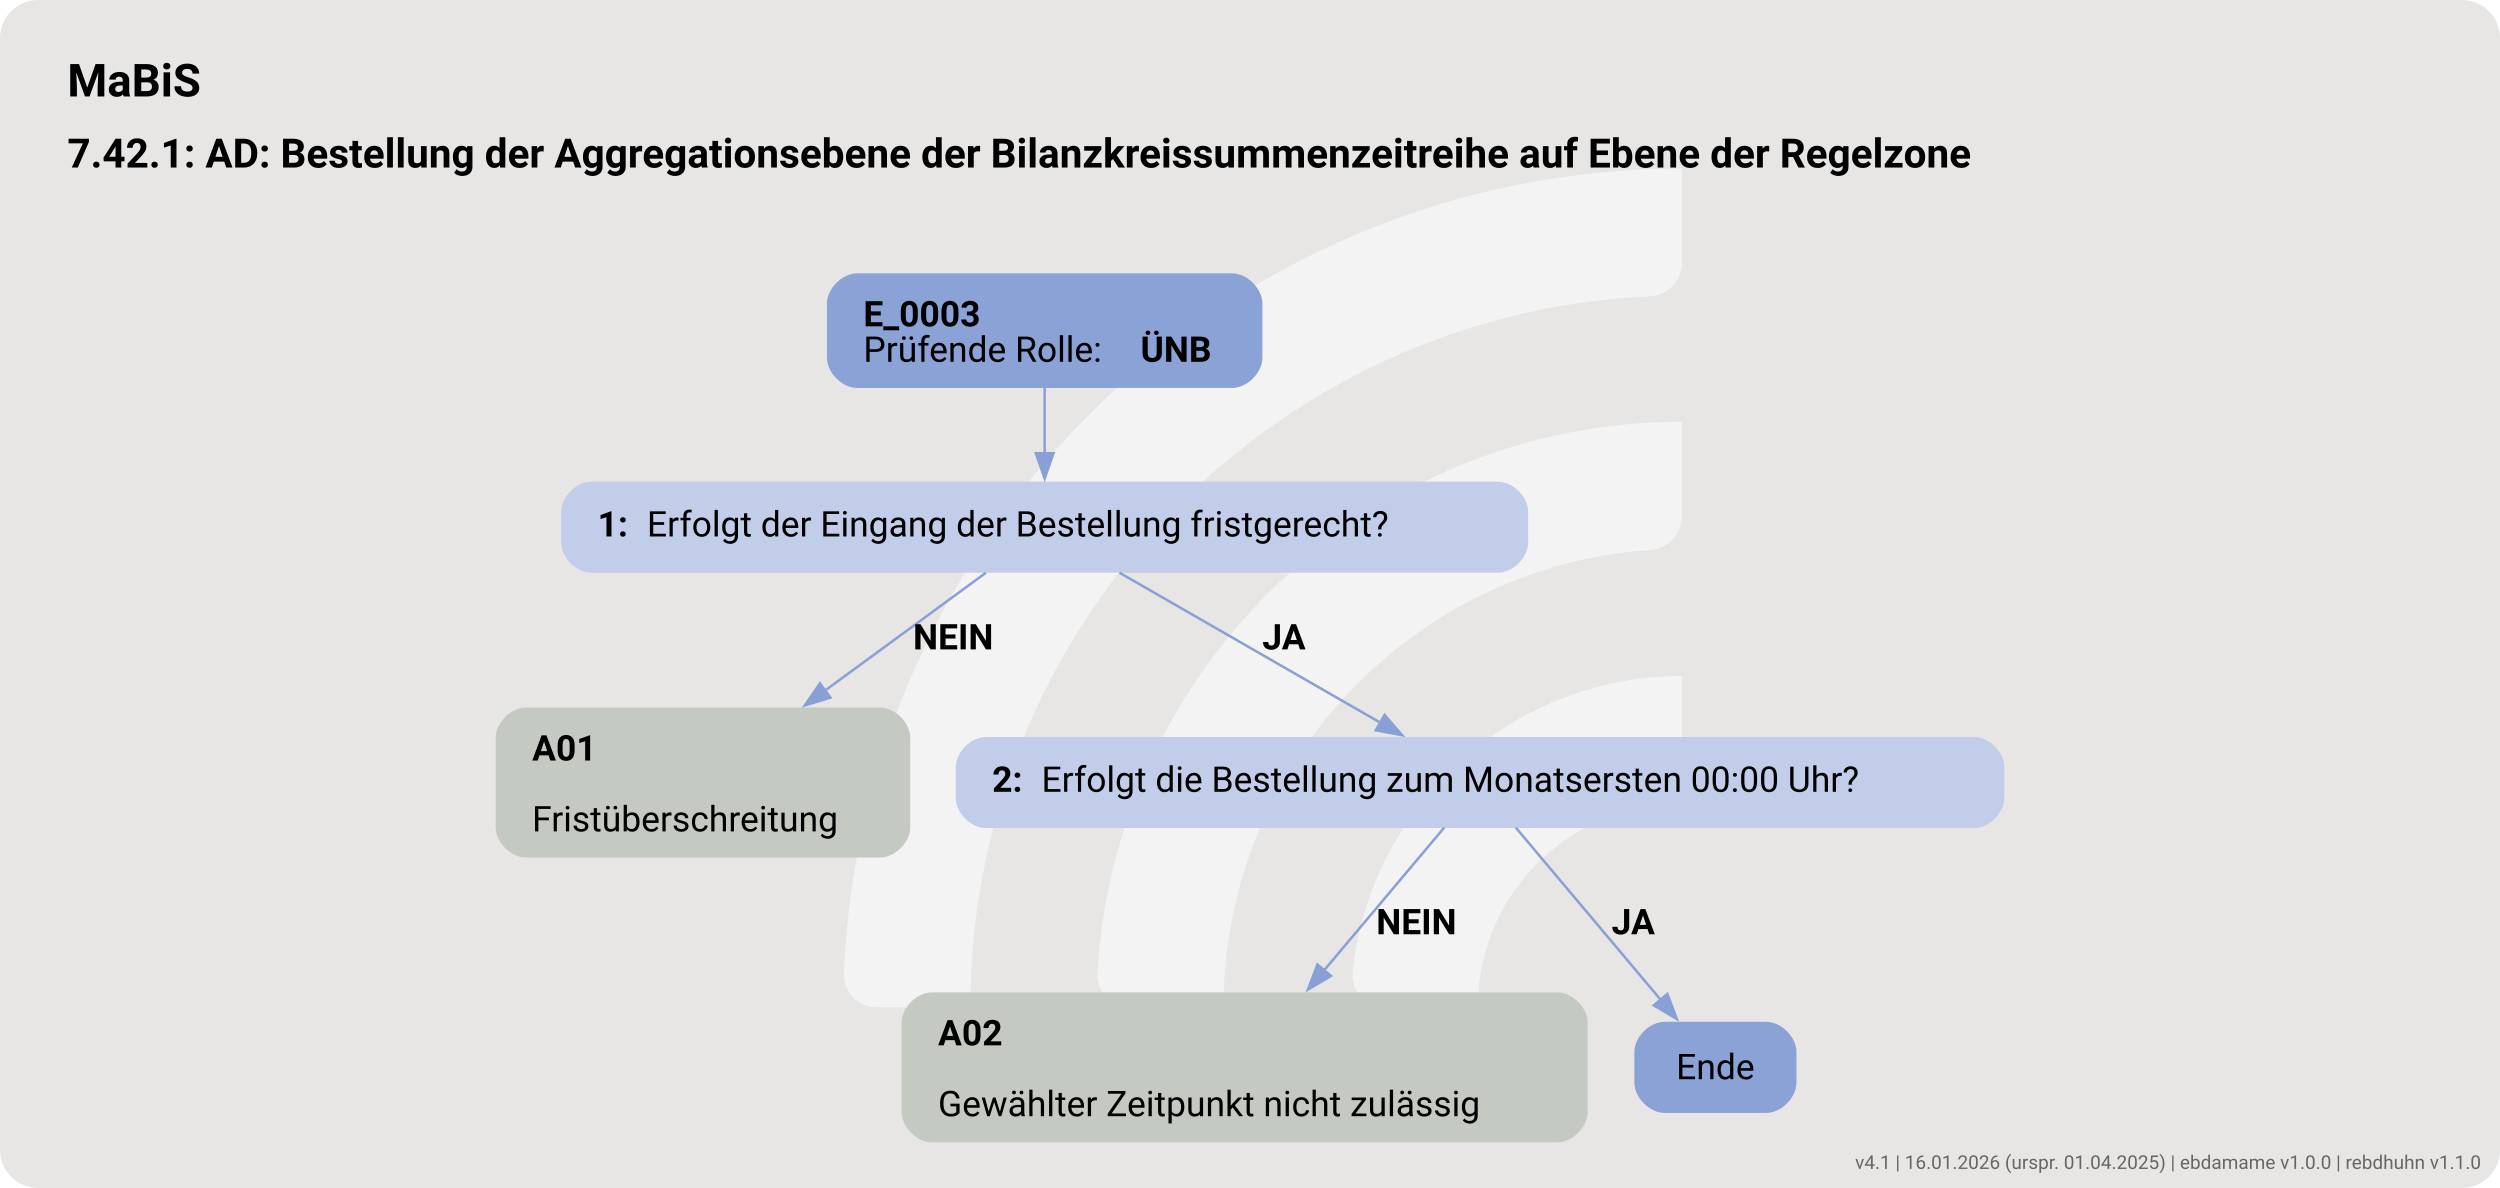
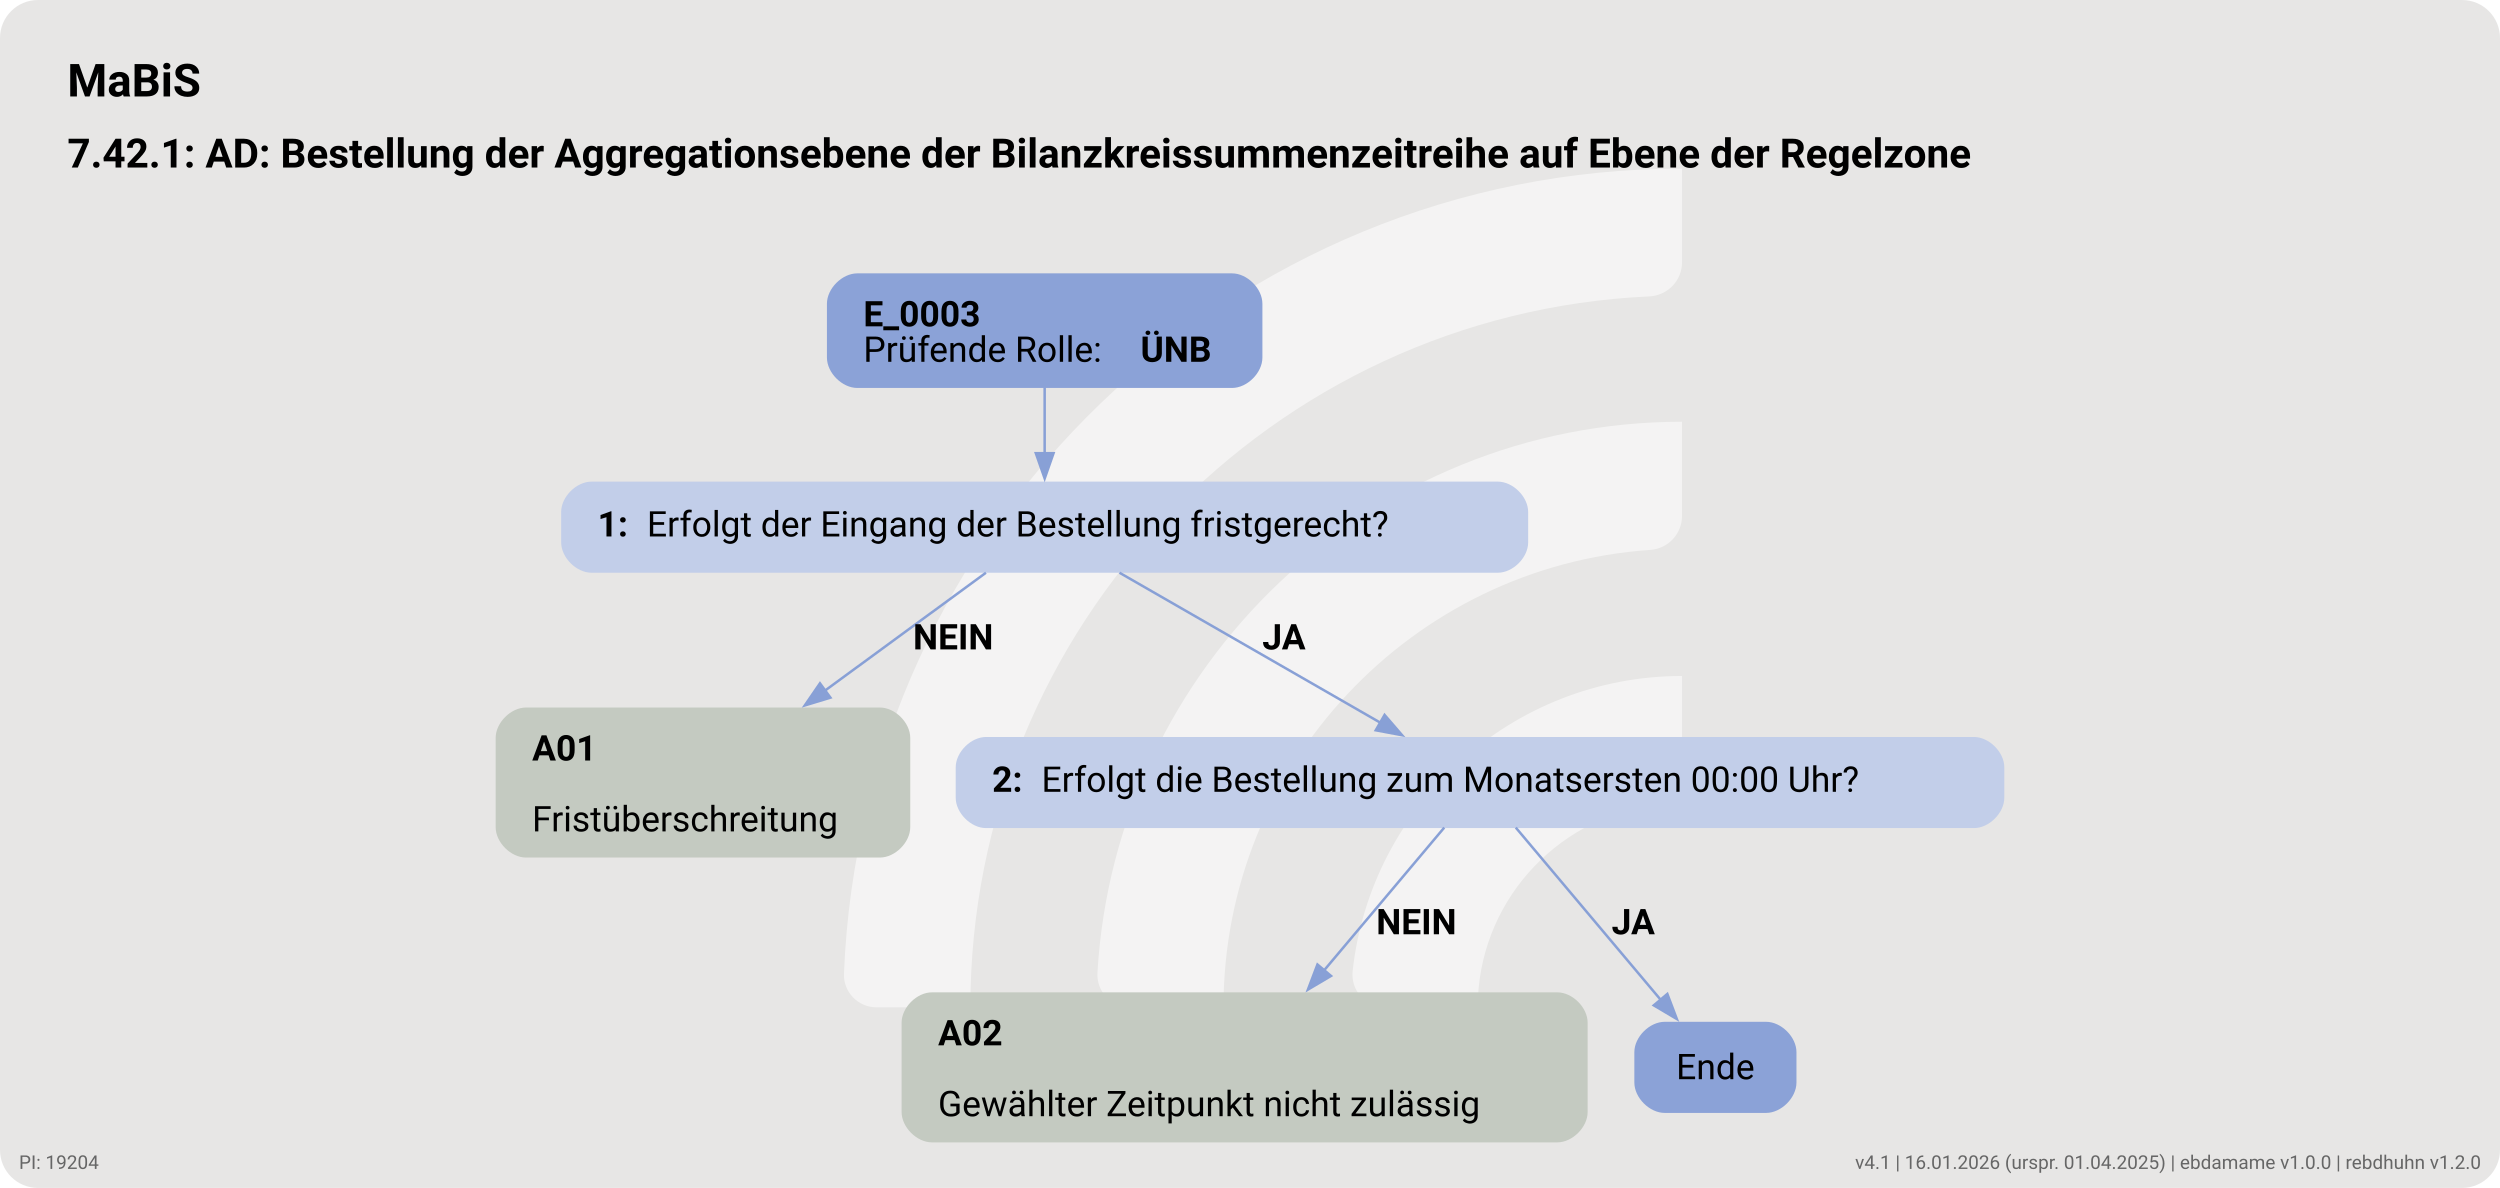
<svg xmlns="http://www.w3.org/2000/svg" version="1.1" width="1316.0px" viewBox="0 0 1316.0 625.333" height="625.333px">
  <g>
    <svg version="1.1" width="1316.0px" viewBox="0 0 1316.0 625.333" height="625.333px">
      <rect fill="#e7e6e5" x="0" y="0" width="1316.0" height="625.333" rx="20" ry="20" />
      <g>
        <g transform="translate(402.9887, 62.53333) scale(1 1) translate(0, 0) scale(0.8805031 0.8805031) ">
          <defs>
            <style>.cls-1{fill:#ffffff88;}</style>
          </defs>
          <path class="cls-1" d="M122.44,531.2h-56.1c-11,0-19.9-9.12-19.46-20.11C57.47,243.89,278.15,29.78,547.91,29.78v56.02c0,10.98-8.69,19.89-19.66,20.39-225.51,10.31-405.8,197-405.8,425Z" />
          <path class="cls-1" d="M273.78,531.2h-55.93c-11.23,0-20.09-9.48-19.43-20.69,10.74-183.44,163.39-329.39,349.48-329.39v56.26c0,10.71-8.27,19.62-18.96,20.35-142.35,9.77-255.17,128.69-255.17,273.46Z" />
          <path class="cls-1" d="M425.77,531.2h-55.45c-11.65,0-20.6-10.17-19.33-21.75,10.87-99.03,95.03-176.34,196.92-176.34v57.01c0,10.05-7.28,18.75-17.23,20.16-59.22,8.4-104.91,59.42-104.91,120.92Z" />
        </g>
        <svg width="987pt" height="469pt" viewBox="0.00 0.00 986.50 469.34">
          <g id="graph0" class="graph" transform="scale(1 1) rotate(0) translate(18 451.34)">
            <text text-anchor="start" x="8" y="-413.24" font-family="Roboto, sans-serif" font-weight="bold" font-size="18.00">MaBiS</text>
            <text text-anchor="start" x="8" y="-385.14" font-family="Roboto, sans-serif" font-weight="bold" font-size="16.00">7.42.1: AD: Bestellung der Aggregationsebene der Bilanzkreissummenzeitreihe auf Ebene der Regelzone</text>
            <g id="node1" class="node">
              <path fill="#8ba2d7" stroke="black" stroke-width="0" d="M468.15,-343.34C468.15,-343.34 320.1,-343.34 320.1,-343.34 314.1,-343.34 308.1,-337.34 308.1,-331.34 308.1,-331.34 308.1,-310.06 308.1,-310.06 308.1,-304.06 314.1,-298.06 320.1,-298.06 320.1,-298.06 468.15,-298.06 468.15,-298.06 474.15,-298.06 480.15,-304.06 480.15,-310.06 480.15,-310.06 480.15,-331.34 480.15,-331.34 480.15,-337.34 474.15,-343.34 468.15,-343.34" />
              <text text-anchor="start" x="322.5" y="-322.4" font-family="Roboto, sans-serif" font-weight="bold" font-size="14.00">E_0003</text>
              <text text-anchor="start" x="322.5" y="-308.4" font-family="Roboto, sans-serif" font-size="14.00">Prüfende Rolle: </text>
              <text text-anchor="start" x="432" y="-308.4" font-family="Roboto, sans-serif" font-weight="bold" font-size="14.00">ÜNB</text>
            </g>
            <g id="node2" class="node">
              <path fill="#c2cee9" stroke="black" stroke-width="0" d="M573.15,-261.06C573.15,-261.06 215.1,-261.06 215.1,-261.06 209.1,-261.06 203.1,-255.06 203.1,-249.06 203.1,-249.06 203.1,-237.06 203.1,-237.06 203.1,-231.06 209.1,-225.06 215.1,-225.06 215.1,-225.06 573.15,-225.06 573.15,-225.06 579.15,-225.06 585.15,-231.06 585.15,-237.06 585.15,-237.06 585.15,-249.06 585.15,-249.06 585.15,-255.06 579.15,-261.06 573.15,-261.06" />
              <text text-anchor="start" x="217.5" y="-239.38" font-family="Roboto, sans-serif" font-weight="bold" font-size="14.00">1: </text>
              <text text-anchor="start" x="237" y="-239.38" font-family="Roboto, sans-serif" font-size="14.00">Erfolgt der Eingang der Bestellung fristgerecht?</text>
            </g>
            <g id="edge1" class="edge">
              <path fill="none" stroke="#88a0d6" d="M394.12,-298.23C394.12,-290.15 394.12,-280.85 394.12,-272.25" />
              <polygon fill="#88a0d6" stroke="#88a0d6" points="397.63,-272.29 394.13,-262.29 390.63,-272.29 397.63,-272.29" />
            </g>
            <g id="node3" class="node">
              <path fill="#c4cac1" stroke="black" stroke-width="0" d="M329.02,-171.81C329.02,-171.81 189.22,-171.81 189.22,-171.81 183.22,-171.81 177.22,-165.81 177.22,-159.81 177.22,-159.81 177.22,-124.53 177.22,-124.53 177.22,-118.53 183.22,-112.53 189.22,-112.53 189.22,-112.53 329.02,-112.53 329.02,-112.53 335.02,-112.53 341.02,-118.53 341.02,-124.53 341.02,-124.53 341.02,-159.81 341.02,-159.81 341.02,-165.81 335.02,-171.81 329.02,-171.81" />
              <text text-anchor="start" x="191.62" y="-150.87" font-family="Roboto, sans-serif" font-weight="bold" font-size="14.00">A01</text>
              <text text-anchor="start" x="191.62" y="-122.87" font-family="Roboto, sans-serif" font-size="14.00">Fristüberschreitung</text>
            </g>
            <g id="edge2" class="edge">
              <path fill="none" stroke="#88a0d6" d="M370.92,-225.06C353.44,-212.26 328.86,-194.25 307.2,-178.39" />
              <polygon fill="#88a0d6" stroke="#88a0d6" points="309.48,-175.72 299.35,-172.63 305.35,-181.37 309.48,-175.72" />
              <text text-anchor="start" x="342.12" y="-194.76" font-family="Roboto, sans-serif" font-weight="bold" font-size="14.00">NEIN</text>
            </g>
            <g id="node4" class="node">
              <path fill="#c2cee9" stroke="black" stroke-width="0" d="M761.27,-160.17C761.27,-160.17 370.98,-160.17 370.98,-160.17 364.98,-160.17 358.98,-154.17 358.98,-148.17 358.98,-148.17 358.98,-136.17 358.98,-136.17 358.98,-130.17 364.98,-124.17 370.98,-124.17 370.98,-124.17 761.27,-124.17 761.27,-124.17 767.27,-124.17 773.27,-130.17 773.27,-136.17 773.27,-136.17 773.27,-148.17 773.27,-148.17 773.27,-154.17 767.27,-160.17 761.27,-160.17" />
              <text text-anchor="start" x="373.38" y="-138.5" font-family="Roboto, sans-serif" font-weight="bold" font-size="14.00">2: </text>
              <text text-anchor="start" x="392.88" y="-138.5" font-family="Roboto, sans-serif" font-size="14.00">Erfolgt die Bestellung zum Monatsersten 00:00 Uhr?</text>
            </g>
            <g id="edge3" class="edge">
              <path fill="none" stroke="#88a0d6" d="M423.69,-225.06C452.21,-208.67 495.54,-183.75 526.92,-165.71" />
              <polygon fill="#88a0d6" stroke="#88a0d6" points="528.42,-168.89 535.34,-160.87 524.93,-162.82 528.42,-168.89" />
              <text text-anchor="start" x="480.12" y="-194.76" font-family="Roboto, sans-serif" font-weight="bold" font-size="14.00">JA</text>
            </g>
            <g id="node5" class="node">
              <path fill="#c4cac1" stroke="black" stroke-width="0" d="M596.65,-59.28C596.65,-59.28 349.6,-59.28 349.6,-59.28 343.6,-59.28 337.6,-53.28 337.6,-47.28 337.6,-47.28 337.6,-12 337.6,-12 337.6,-6 343.6,0 349.6,0 349.6,0 596.65,0 596.65,0 602.65,0 608.65,-6 608.65,-12 608.65,-12 608.65,-47.28 608.65,-47.28 608.65,-53.28 602.65,-59.28 596.65,-59.28" />
              <text text-anchor="start" x="352" y="-38.34" font-family="Roboto, sans-serif" font-weight="bold" font-size="14.00">A02</text>
              <text text-anchor="start" x="352" y="-10.34" font-family="Roboto, sans-serif" font-size="14.00">Gewählter Zeitpunkt nicht zulässig</text>
            </g>
            <g id="edge4" class="edge">
              <path fill="none" stroke="#88a0d6" d="M552,-124.38C539.45,-109.47 520.67,-87.14 504.57,-68.02" />
              <polygon fill="#88a0d6" stroke="#88a0d6" points="507.26,-65.77 498.14,-60.37 501.9,-70.28 507.26,-65.77" />
              <text text-anchor="start" x="525.12" y="-82.23" font-family="Roboto, sans-serif" font-weight="bold" font-size="14.00">NEIN</text>
            </g>
            <g id="node6" class="node">
              <path fill="#8ba2d7" stroke="black" stroke-width="0" d="M679.15,-47.64C679.15,-47.64 639.1,-47.64 639.1,-47.64 633.1,-47.64 627.1,-41.64 627.1,-35.64 627.1,-35.64 627.1,-23.64 627.1,-23.64 627.1,-17.64 633.1,-11.64 639.1,-11.64 639.1,-11.64 679.15,-11.64 679.15,-11.64 685.15,-11.64 691.15,-17.64 691.15,-23.64 691.15,-23.64 691.15,-35.64 691.15,-35.64 691.15,-41.64 685.15,-47.64 679.15,-47.64" />
              <text text-anchor="middle" x="659.12" y="-24.96" font-family="Roboto, sans-serif" font-size="14.00">Ende</text>
            </g>
            <g id="edge5" class="edge">
              <path fill="none" stroke="#88a0d6" d="M580.25,-124.38C595.48,-106.29 619.9,-77.26 637.53,-56.3" />
              <polygon fill="#88a0d6" stroke="#88a0d6" points="640.13,-58.65 643.89,-48.74 634.78,-54.14 640.13,-58.65" />
              <text text-anchor="start" x="618.12" y="-82.23" font-family="Roboto, sans-serif" font-weight="bold" font-size="14.00">JA</text>
            </g>
          </g>
        </svg>
      </g>
    </svg>
  </g>
  <a href="https://ebd.hochfrequenz.de" target="_blank">
-     <text x="1306.0" y="615.333" text-anchor="end" font-family="Roboto, sans-serif" font-size="10" fill="#666666" text-decoration="none">v4.1 | 16.01.2026 (urspr. 01.04.2025) | ebdamame v1.0.0 | rebdhuhn v1.1.0</text>
+     <text x="1306.0" y="615.333" text-anchor="end" font-family="Roboto, sans-serif" font-size="10" fill="#666666" text-decoration="none">v4.1 | 16.01.2026 (urspr. 01.04.2025) | ebdamame v1.0.0 | rebdhuhn v1.2.0</text>
+   </a>
+   <a href="https://ahb-tabellen.hochfrequenz.de/ahb/FV2510/19204" target="_blank">
+     <text x="10.0" y="615.333" text-anchor="start" font-family="Roboto, sans-serif" font-size="10" fill="#666666" text-decoration="none">PI: 19204</text>
  </a>
</svg>
